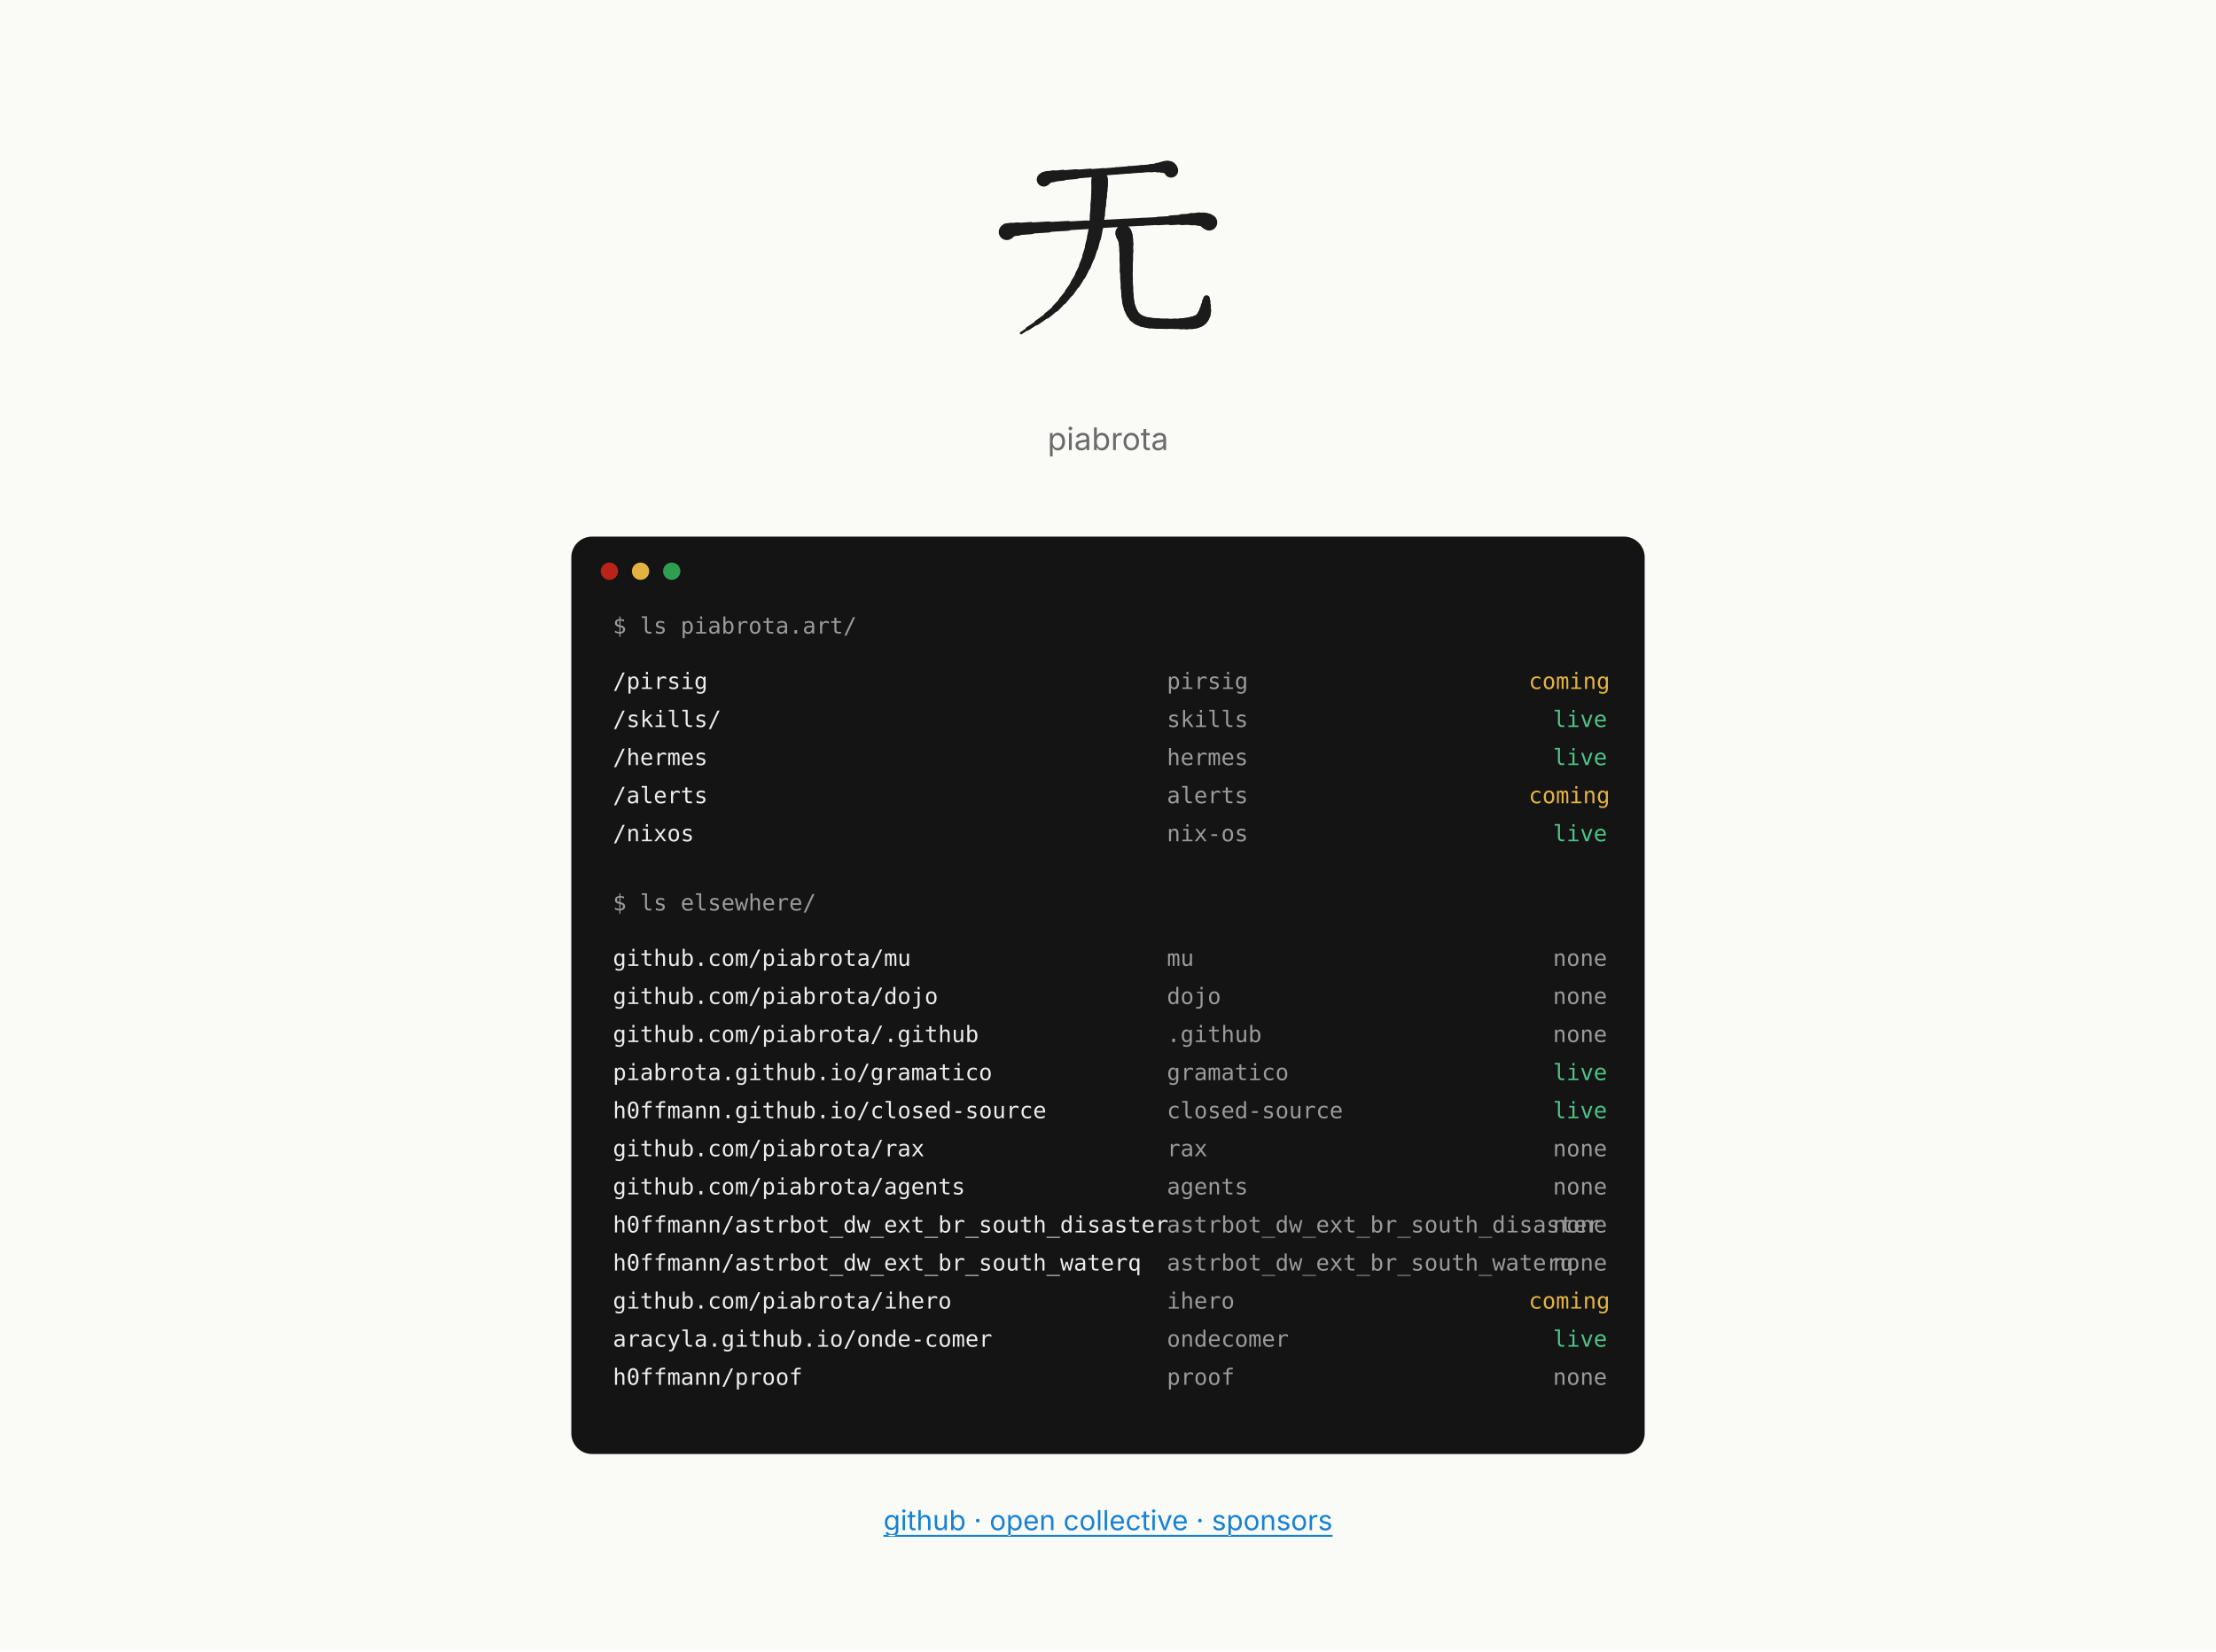
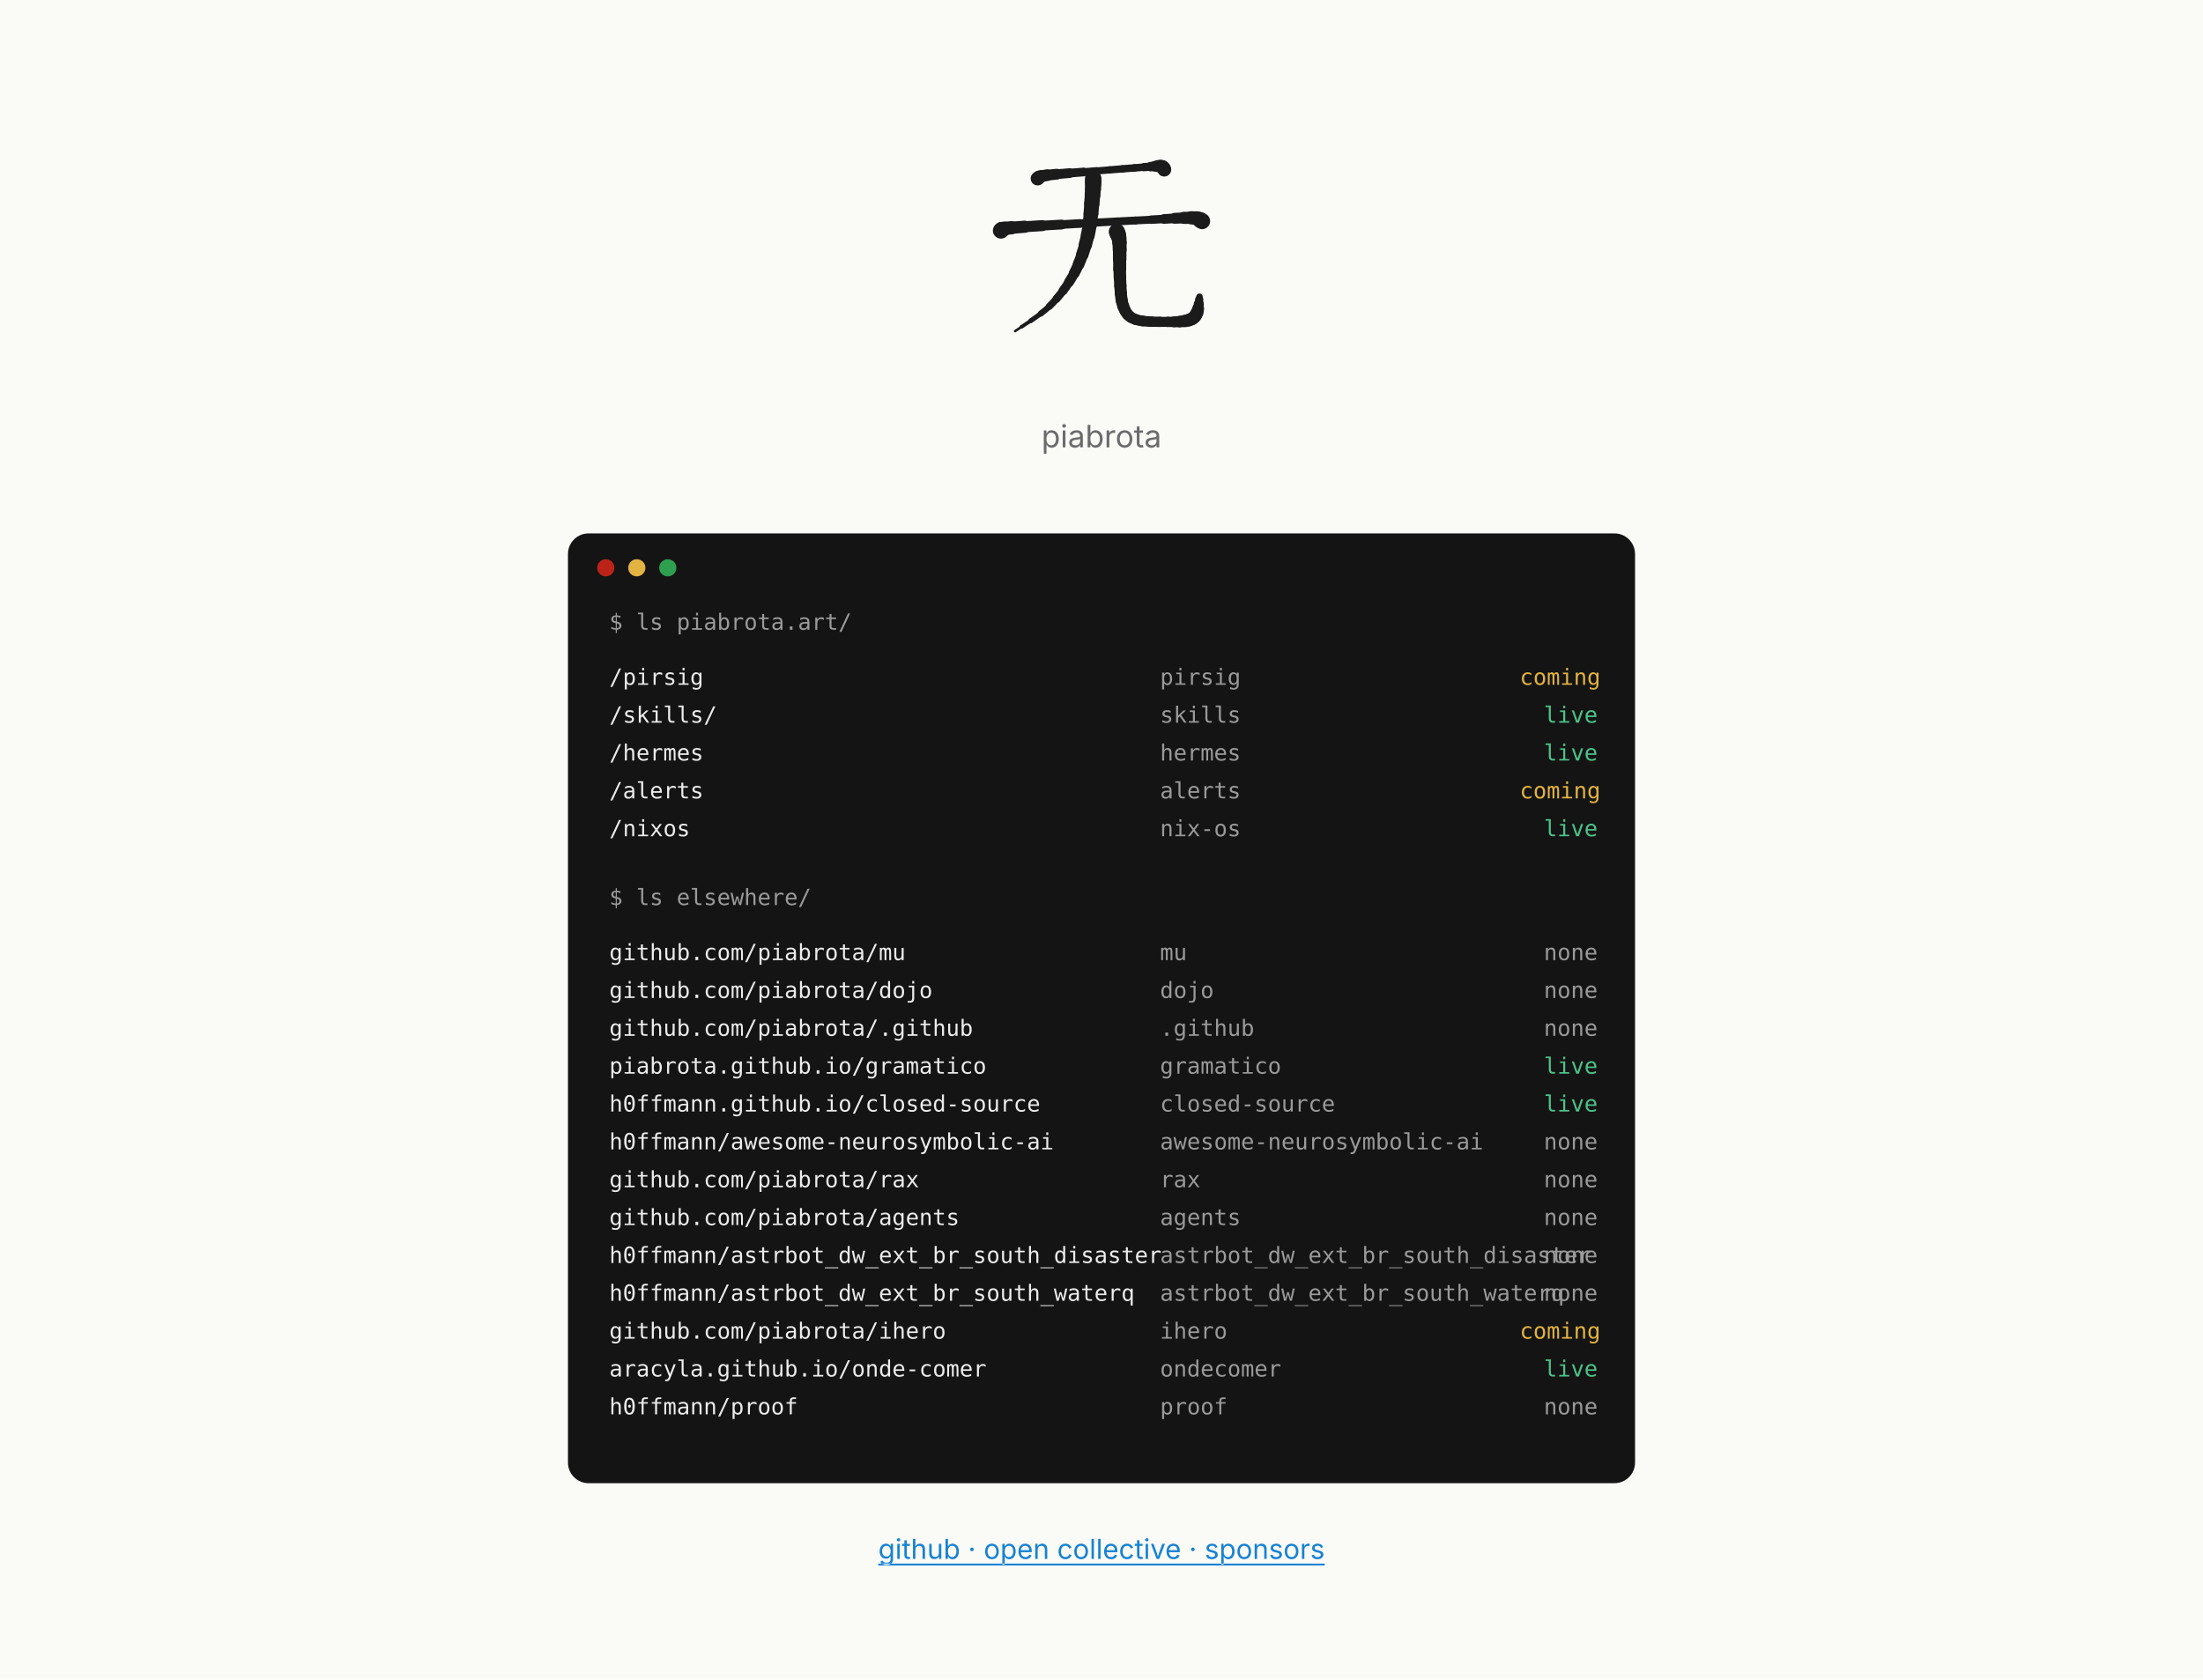
- <svg xmlns="http://www.w3.org/2000/svg" width="1280" height="954" viewBox="0 0 1280 954" font-family="Inter, system-ui, -apple-system, 'Segoe UI', sans-serif" role="img" aria-label="Mockup C, paths: the piabrota.art homepage, 1280 px wide">
+ <svg xmlns="http://www.w3.org/2000/svg" width="1280" height="976" viewBox="0 0 1280 976" font-family="Inter, system-ui, -apple-system, 'Segoe UI', sans-serif" role="img" aria-label="Mockup C, paths: the piabrota.art homepage, 1280 px wide">
  <defs>
    <style>.l{stroke:#1B1B1B!important}.d{fill:#1B1B1B!important}</style>
  </defs>
-   <rect fill="#FAFAF7" height="954" width="1280" x="0" y="0" />
+   <rect fill="#FAFAF7" height="976" width="1280" x="0" y="0" />
  <svg x="565" y="70" viewBox="0 0 240 240" width="150" height="150" role="img" aria-label="无 (mu, no thing) brushed in its four strokes, by @h0ffmann">
    <style>.l{fill:none;stroke:#1f2328;stroke-linecap:round;stroke-linejoin:round}.d{fill:#1f2328;stroke:none}@media (prefers-color-scheme:dark){.l{stroke:#e6edf3}.d{fill:#e6edf3}}</style>
    <g class="l">
      <path d="M60.6 54 C60.967 53.872 61.127 53.688 61.305 53.467" stroke-width="12.87" />
      <path d="M61.305 53.467 C61.482 53.246 61.677 52.987 62.113 52.707" stroke-width="12.21" />
      <path d="M62.113 52.707 C62.548 52.428 63.224 52.128 64.364 51.824" stroke-width="11.55" />
      <path d="M64.364 51.824 C65.504 51.52 67.108 51.213 69.4 50.92" stroke-width="10.89" />
      <path d="M69.4 50.92 C71.692 50.627 74.785 50.31 78.372 49.982" stroke-width="10.065" />
      <path d="M78.372 49.982 C81.958 49.653 86.038 49.311 90.3 48.967" stroke-width="9.075" />
      <path d="M90.3 48.967 C94.563 48.624 99.008 48.278 103.328 47.94" stroke-width="8.085" />
      <path d="M103.328 47.94 C107.648 47.602 111.842 47.272 115.6 46.96" stroke-width="7.095" />
      <path d="M115.6 46.96 C119.358 46.648 123.369 46.318 127.425 45.987" stroke-width="6.655" />
      <path d="M127.425 45.987 C131.481 45.656 135.583 45.324 139.525 45.007" stroke-width="6.765" />
      <path d="M139.525 45.007 C143.467 44.691 147.248 44.391 150.663 44.124" stroke-width="6.875" />
      <path d="M150.663 44.124 C154.077 43.857 157.125 43.623 159.6 43.44" stroke-width="6.985" />
      <path d="M159.6 43.44 C162.075 43.257 164.08 43.087 165.745 42.942" stroke-width="7.645" />
      <path d="M165.745 42.942 C167.409 42.796 168.732 42.675 169.844 42.587" stroke-width="8.855" />
      <path d="M169.844 42.587 C170.955 42.5 171.855 42.448 172.671 42.44" stroke-width="10.065" />
      <path d="M172.671 42.44 C173.488 42.432 174.221 42.468 175 42.56" stroke-width="11.275" />
      <path d="M175 42.56 C175.779 42.652 176.341 42.858 176.753 43.124" stroke-width="12.045" />
      <path d="M176.753 43.124 C177.166 43.39 177.429 43.715 177.613 44.045" stroke-width="12.375" />
      <path d="M177.613 44.045 C177.796 44.375 177.899 44.71 177.991 44.994" stroke-width="12.705" />
      <path d="M177.991 44.994 C178.082 45.278 178.163 45.512 178.3 45.64" stroke-width="13.035" />
      <path d="M26.5 102.4 C26.912 102.29 26.97 102.139 27.016 101.957" stroke-width="14.96" />
      <path d="M27.016 101.957 C27.061 101.774 27.096 101.561 27.462 101.327" stroke-width="14.08" />
      <path d="M27.462 101.327 C27.829 101.094 28.528 100.839 29.903 100.575" stroke-width="13.2" />
      <path d="M29.903 100.575 C31.278 100.31 33.329 100.035 36.4 99.76" stroke-width="12.32" />
      <path d="M36.4 99.76 C39.471 99.485 43.642 99.178 48.509 98.852" stroke-width="11.33" />
      <path d="M48.509 98.852 C53.376 98.527 58.939 98.183 64.794 97.835" stroke-width="10.23" />
      <path d="M64.794 97.835 C70.649 97.487 76.796 97.134 82.832 96.79" stroke-width="9.13" />
      <path d="M82.832 96.79 C88.868 96.446 94.792 96.112 100.2 95.8" stroke-width="8.03" />
      <path d="M100.2 95.8 C105.608 95.488 111.36 95.168 117.216 94.848" stroke-width="7.453" />
      <path d="M117.216 94.848 C123.071 94.528 129.029 94.21 134.85 93.902" stroke-width="7.398" />
      <path d="M134.85 93.902 C140.671 93.595 146.354 93.3 151.659 93.026" stroke-width="7.343" />
      <path d="M151.659 93.026 C156.965 92.752 161.892 92.5 166.2 92.28" stroke-width="7.288" />
      <path d="M166.2 92.28 C170.508 92.06 174.507 91.826 178.205 91.603" stroke-width="7.838" />
      <path d="M178.205 91.603 C181.904 91.379 185.301 91.166 188.406 90.988" stroke-width="8.993" />
      <path d="M188.406 90.988 C191.511 90.809 194.324 90.664 196.854 90.578" stroke-width="10.148" />
      <path d="M196.854 90.578 C199.383 90.493 201.629 90.465 203.6 90.52" stroke-width="11.303" />
      <path d="M203.6 90.52 C205.571 90.575 207.072 90.763 208.241 91.022" stroke-width="12.32" />
      <path d="M208.241 91.022 C209.409 91.281 210.246 91.611 210.888 91.95" stroke-width="13.2" />
      <path d="M210.888 91.95 C211.529 92.289 211.976 92.638 212.366 92.933" stroke-width="14.08" />
      <path d="M212.366 92.933 C212.755 93.229 213.088 93.472 213.5 93.6" stroke-width="14.96" />
      <path d="M112.3 54 C112.273 54.642 112.27 55.375 112.269 56.252" stroke-width="15.29" />
      <path d="M112.269 56.252 C112.268 57.128 112.268 58.148 112.245 59.363" stroke-width="15.07" />
      <path d="M112.245 59.363 C112.222 60.577 112.176 61.986 112.083 63.642" stroke-width="14.85" />
      <path d="M112.083 63.642 C111.991 65.298 111.851 67.2 111.64 69.4" stroke-width="14.63" />
      <path d="M111.64 69.4 C111.429 71.6 111.225 74.281 110.994 77.255" stroke-width="14.3" />
      <path d="M110.994 77.255 C110.762 80.228 110.503 83.494 110.183 86.863" stroke-width="13.86" />
      <path d="M110.183 86.863 C109.862 90.231 109.479 93.703 109 97.089" stroke-width="13.42" />
      <path d="M109 97.089 C108.521 100.475 107.946 103.775 107.24 106.8" stroke-width="12.98" />
      <path d="M107.24 106.8 C106.534 109.825 105.769 112.85 104.925 115.858" stroke-width="12.375" />
      <path d="M104.925 115.858 C104.081 118.866 103.159 121.856 102.139 124.813" stroke-width="11.605" />
      <path d="M102.139 124.813 C101.119 127.769 100.002 130.691 98.768 133.561" stroke-width="10.835" />
      <path d="M98.768 133.561 C97.535 136.431 96.185 139.25 94.7 142" stroke-width="10.065" />
      <path d="M94.7 142 C93.215 144.75 91.602 147.489 89.874 150.19" stroke-width="9.24" />
      <path d="M89.874 150.19 C88.146 152.891 86.303 155.555 84.36 158.156" stroke-width="8.36" />
      <path d="M84.36 158.156 C82.417 160.757 80.372 163.295 78.241 165.745" stroke-width="7.48" />
      <path d="M78.241 165.745 C76.11 168.194 73.892 170.554 71.6 172.8" stroke-width="6.6" />
      <path d="M71.6 172.8 C69.308 175.046 66.501 177.372 63.496 179.658" stroke-width="5.61" />
      <path d="M63.496 179.658 C60.491 181.944 57.289 184.19 54.206 186.275" stroke-width="4.51" />
      <path d="M54.206 186.275 C51.124 188.36 48.162 190.285 45.638 191.93" stroke-width="3.41" />
      <path d="M45.638 191.93 C43.115 193.574 41.029 194.938 39.7 195.9" stroke-width="2.31" />
      <path d="M134.3 103.5 C134.401 103.913 134.573 104.291 134.781 104.738" stroke-width="15.125" />
      <path d="M134.781 104.738 C134.99 105.184 135.235 105.7 135.483 106.388" stroke-width="14.575" />
      <path d="M135.483 106.388 C135.73 107.075 135.98 107.934 136.198 109.069" stroke-width="14.025" />
      <path d="M136.198 109.069 C136.415 110.203 136.601 111.613 136.72 113.4" stroke-width="13.475" />
      <path d="M136.72 113.4 C136.839 115.188 136.89 117.525 136.907 120.18" stroke-width="12.98" />
      <path d="M136.907 120.18 C136.925 122.836 136.91 125.809 136.899 128.869" stroke-width="12.54" />
      <path d="M136.899 128.869 C136.887 131.928 136.879 135.073 136.911 138.073" stroke-width="12.1" />
      <path d="M136.911 138.073 C136.942 141.072 137.013 143.925 137.16 146.4" stroke-width="11.66" />
      <path d="M137.16 146.4 C137.307 148.875 137.419 151.359 137.543 153.794" stroke-width="11.385" />
      <path d="M137.543 153.794 C137.668 156.229 137.804 158.615 137.999 160.893" stroke-width="11.275" />
      <path d="M137.999 160.893 C138.194 163.17 138.447 165.341 138.805 167.345" stroke-width="11.165" />
      <path d="M138.805 167.345 C139.163 169.349 139.626 171.187 140.24 172.8" stroke-width="11.055" />
      <path d="M140.24 172.8 C140.854 174.413 141.459 175.839 142.129 177.107" stroke-width="10.89" />
      <path d="M142.129 177.107 C142.799 178.376 143.533 179.487 144.406 180.473" stroke-width="10.67" />
      <path d="M144.406 180.473 C145.279 181.458 146.291 182.317 147.515 183.082" stroke-width="10.45" />
      <path d="M147.515 183.082 C148.74 183.846 150.177 184.515 151.9 185.12" stroke-width="10.23" />
      <path d="M151.9 185.12 C153.623 185.725 155.826 186.16 158.289 186.474" stroke-width="10.01" />
      <path d="M158.289 186.474 C160.752 186.788 163.475 186.981 166.241 187.1" stroke-width="9.79" />
      <path d="M166.241 187.1 C169.007 187.219 171.816 187.265 174.448 187.286" stroke-width="9.57" />
      <path d="M174.448 187.286 C177.081 187.306 179.538 187.302 181.6 187.32" stroke-width="9.35" />
      <path d="M181.6 187.32 C183.663 187.338 185.647 187.329 187.535 187.282" stroke-width="9.57" />
      <path d="M187.535 187.282 C189.423 187.235 191.214 187.15 192.889 187.017" stroke-width="10.23" />
      <path d="M192.889 187.017 C194.564 186.885 196.123 186.704 197.548 186.464" stroke-width="10.89" />
      <path d="M197.548 186.464 C198.973 186.225 200.263 185.927 201.4 185.56" stroke-width="11.55" />
      <path d="M201.4 185.56 C202.537 185.193 203.472 184.795 204.26 184.347" stroke-width="11.88" />
      <path d="M204.26 184.347 C205.048 183.899 205.69 183.401 206.24 182.837" stroke-width="11.88" />
      <path d="M206.24 182.837 C206.79 182.274 207.248 181.644 207.67 180.93" stroke-width="11.88" />
      <path d="M207.67 180.93 C208.092 180.216 208.477 179.418 208.88 178.52" stroke-width="11.88" />
      <path d="M208.88 178.52 C209.283 177.622 209.6 176.416 209.853 175.076" stroke-width="11.055" />
      <path d="M209.853 175.076 C210.106 173.735 210.296 172.259 210.448 170.82" stroke-width="9.405" />
      <path d="M210.448 170.82 C210.599 169.381 210.711 167.978 210.808 166.784" stroke-width="7.755" />
      <path d="M210.808 166.784 C210.906 165.59 210.988 164.605 211.08 164" stroke-width="6.105" />
    </g>
  </svg>
  <text fill="#6B6B6B" font-size="18" text-anchor="middle" x="640" y="260">piabrota</text>
-   <rect fill="#141414" height="530" rx="12" width="620" x="330" y="310" />
+   <rect fill="#141414" height="552" rx="12" width="620" x="330" y="310" />
  <circle cx="352" cy="330" fill="#BC2318" r="5" />
  <circle cx="370" cy="330" fill="#E3B341" r="5" />
  <circle cx="388" cy="330" fill="#2E9E4F" r="5" />
  <g font-family="'JetBrains Mono', ui-monospace, monospace" font-size="13">
    <text fill="#9A9A9A" x="354" y="366">$ ls piabrota.art/</text>
    <text fill="#ECECEC" x="354" y="398">/pirsig</text>
    <text fill="#9A9A9A" x="674" y="398">pirsig</text>
    <text fill="#E3B341" x="883" y="398">coming</text>
    <text fill="#ECECEC" x="354" y="420">/skills/</text>
    <text fill="#9A9A9A" x="674" y="420">skills</text>
    <text fill="#4CC38A" x="897" y="420">live</text>
    <text fill="#ECECEC" x="354" y="442">/hermes</text>
    <text fill="#9A9A9A" x="674" y="442">hermes</text>
    <text fill="#4CC38A" x="897" y="442">live</text>
    <text fill="#ECECEC" x="354" y="464">/alerts</text>
    <text fill="#9A9A9A" x="674" y="464">alerts</text>
    <text fill="#E3B341" x="883" y="464">coming</text>
    <text fill="#ECECEC" x="354" y="486">/nixos</text>
    <text fill="#9A9A9A" x="674" y="486">nix-os</text>
    <text fill="#4CC38A" x="897" y="486">live</text>
    <text fill="#9A9A9A" x="354" y="526">$ ls elsewhere/</text>
    <text fill="#ECECEC" x="354" y="558">github.com/piabrota/mu</text>
    <text fill="#9A9A9A" x="674" y="558">mu</text>
    <text fill="#9A9A9A" x="897" y="558">none</text>
    <text fill="#ECECEC" x="354" y="580">github.com/piabrota/dojo</text>
    <text fill="#9A9A9A" x="674" y="580">dojo</text>
    <text fill="#9A9A9A" x="897" y="580">none</text>
    <text fill="#ECECEC" x="354" y="602">github.com/piabrota/.github</text>
    <text fill="#9A9A9A" x="674" y="602">.github</text>
    <text fill="#9A9A9A" x="897" y="602">none</text>
    <text fill="#ECECEC" x="354" y="624">piabrota.github.io/gramatico</text>
    <text fill="#9A9A9A" x="674" y="624">gramatico</text>
    <text fill="#4CC38A" x="897" y="624">live</text>
    <text fill="#ECECEC" x="354" y="646">h0ffmann.github.io/closed-source</text>
    <text fill="#9A9A9A" x="674" y="646">closed-source</text>
    <text fill="#4CC38A" x="897" y="646">live</text>
-     <text fill="#ECECEC" x="354" y="668">github.com/piabrota/rax</text>
-     <text fill="#9A9A9A" x="674" y="668">rax</text>
+     <text fill="#ECECEC" x="354" y="668">h0ffmann/awesome-neurosymbolic-ai</text>
+     <text fill="#9A9A9A" x="674" y="668">awesome-neurosymbolic-ai</text>
    <text fill="#9A9A9A" x="897" y="668">none</text>
-     <text fill="#ECECEC" x="354" y="690">github.com/piabrota/agents</text>
-     <text fill="#9A9A9A" x="674" y="690">agents</text>
+     <text fill="#ECECEC" x="354" y="690">github.com/piabrota/rax</text>
+     <text fill="#9A9A9A" x="674" y="690">rax</text>
    <text fill="#9A9A9A" x="897" y="690">none</text>
-     <text fill="#ECECEC" x="354" y="712">h0ffmann/astrbot_dw_ext_br_south_disaster</text>
-     <text fill="#9A9A9A" x="674" y="712">astrbot_dw_ext_br_south_disaster</text>
+     <text fill="#ECECEC" x="354" y="712">github.com/piabrota/agents</text>
+     <text fill="#9A9A9A" x="674" y="712">agents</text>
    <text fill="#9A9A9A" x="897" y="712">none</text>
-     <text fill="#ECECEC" x="354" y="734">h0ffmann/astrbot_dw_ext_br_south_waterq</text>
-     <text fill="#9A9A9A" x="674" y="734">astrbot_dw_ext_br_south_waterq</text>
+     <text fill="#ECECEC" x="354" y="734">h0ffmann/astrbot_dw_ext_br_south_disaster</text>
+     <text fill="#9A9A9A" x="674" y="734">astrbot_dw_ext_br_south_disaster</text>
    <text fill="#9A9A9A" x="897" y="734">none</text>
-     <text fill="#ECECEC" x="354" y="756">github.com/piabrota/ihero</text>
-     <text fill="#9A9A9A" x="674" y="756">ihero</text>
-     <text fill="#E3B341" x="883" y="756">coming</text>
-     <text fill="#ECECEC" x="354" y="778">aracyla.github.io/onde-comer</text>
-     <text fill="#9A9A9A" x="674" y="778">ondecomer</text>
-     <text fill="#4CC38A" x="897" y="778">live</text>
-     <text fill="#ECECEC" x="354" y="800">h0ffmann/proof</text>
-     <text fill="#9A9A9A" x="674" y="800">proof</text>
-     <text fill="#9A9A9A" x="897" y="800">none</text>
+     <text fill="#ECECEC" x="354" y="756">h0ffmann/astrbot_dw_ext_br_south_waterq</text>
+     <text fill="#9A9A9A" x="674" y="756">astrbot_dw_ext_br_south_waterq</text>
+     <text fill="#9A9A9A" x="897" y="756">none</text>
+     <text fill="#ECECEC" x="354" y="778">github.com/piabrota/ihero</text>
+     <text fill="#9A9A9A" x="674" y="778">ihero</text>
+     <text fill="#E3B341" x="883" y="778">coming</text>
+     <text fill="#ECECEC" x="354" y="800">aracyla.github.io/onde-comer</text>
+     <text fill="#9A9A9A" x="674" y="800">ondecomer</text>
+     <text fill="#4CC38A" x="897" y="800">live</text>
+     <text fill="#ECECEC" x="354" y="822">h0ffmann/proof</text>
+     <text fill="#9A9A9A" x="674" y="822">proof</text>
+     <text fill="#9A9A9A" x="897" y="822">none</text>
  </g>
-   <text fill="#1682D4" font-size="16" text-anchor="middle" text-decoration="underline" x="640" y="884">github · open collective · sponsors</text>
+   <text fill="#1682D4" font-size="16" text-anchor="middle" text-decoration="underline" x="640" y="906">github · open collective · sponsors</text>
</svg>
